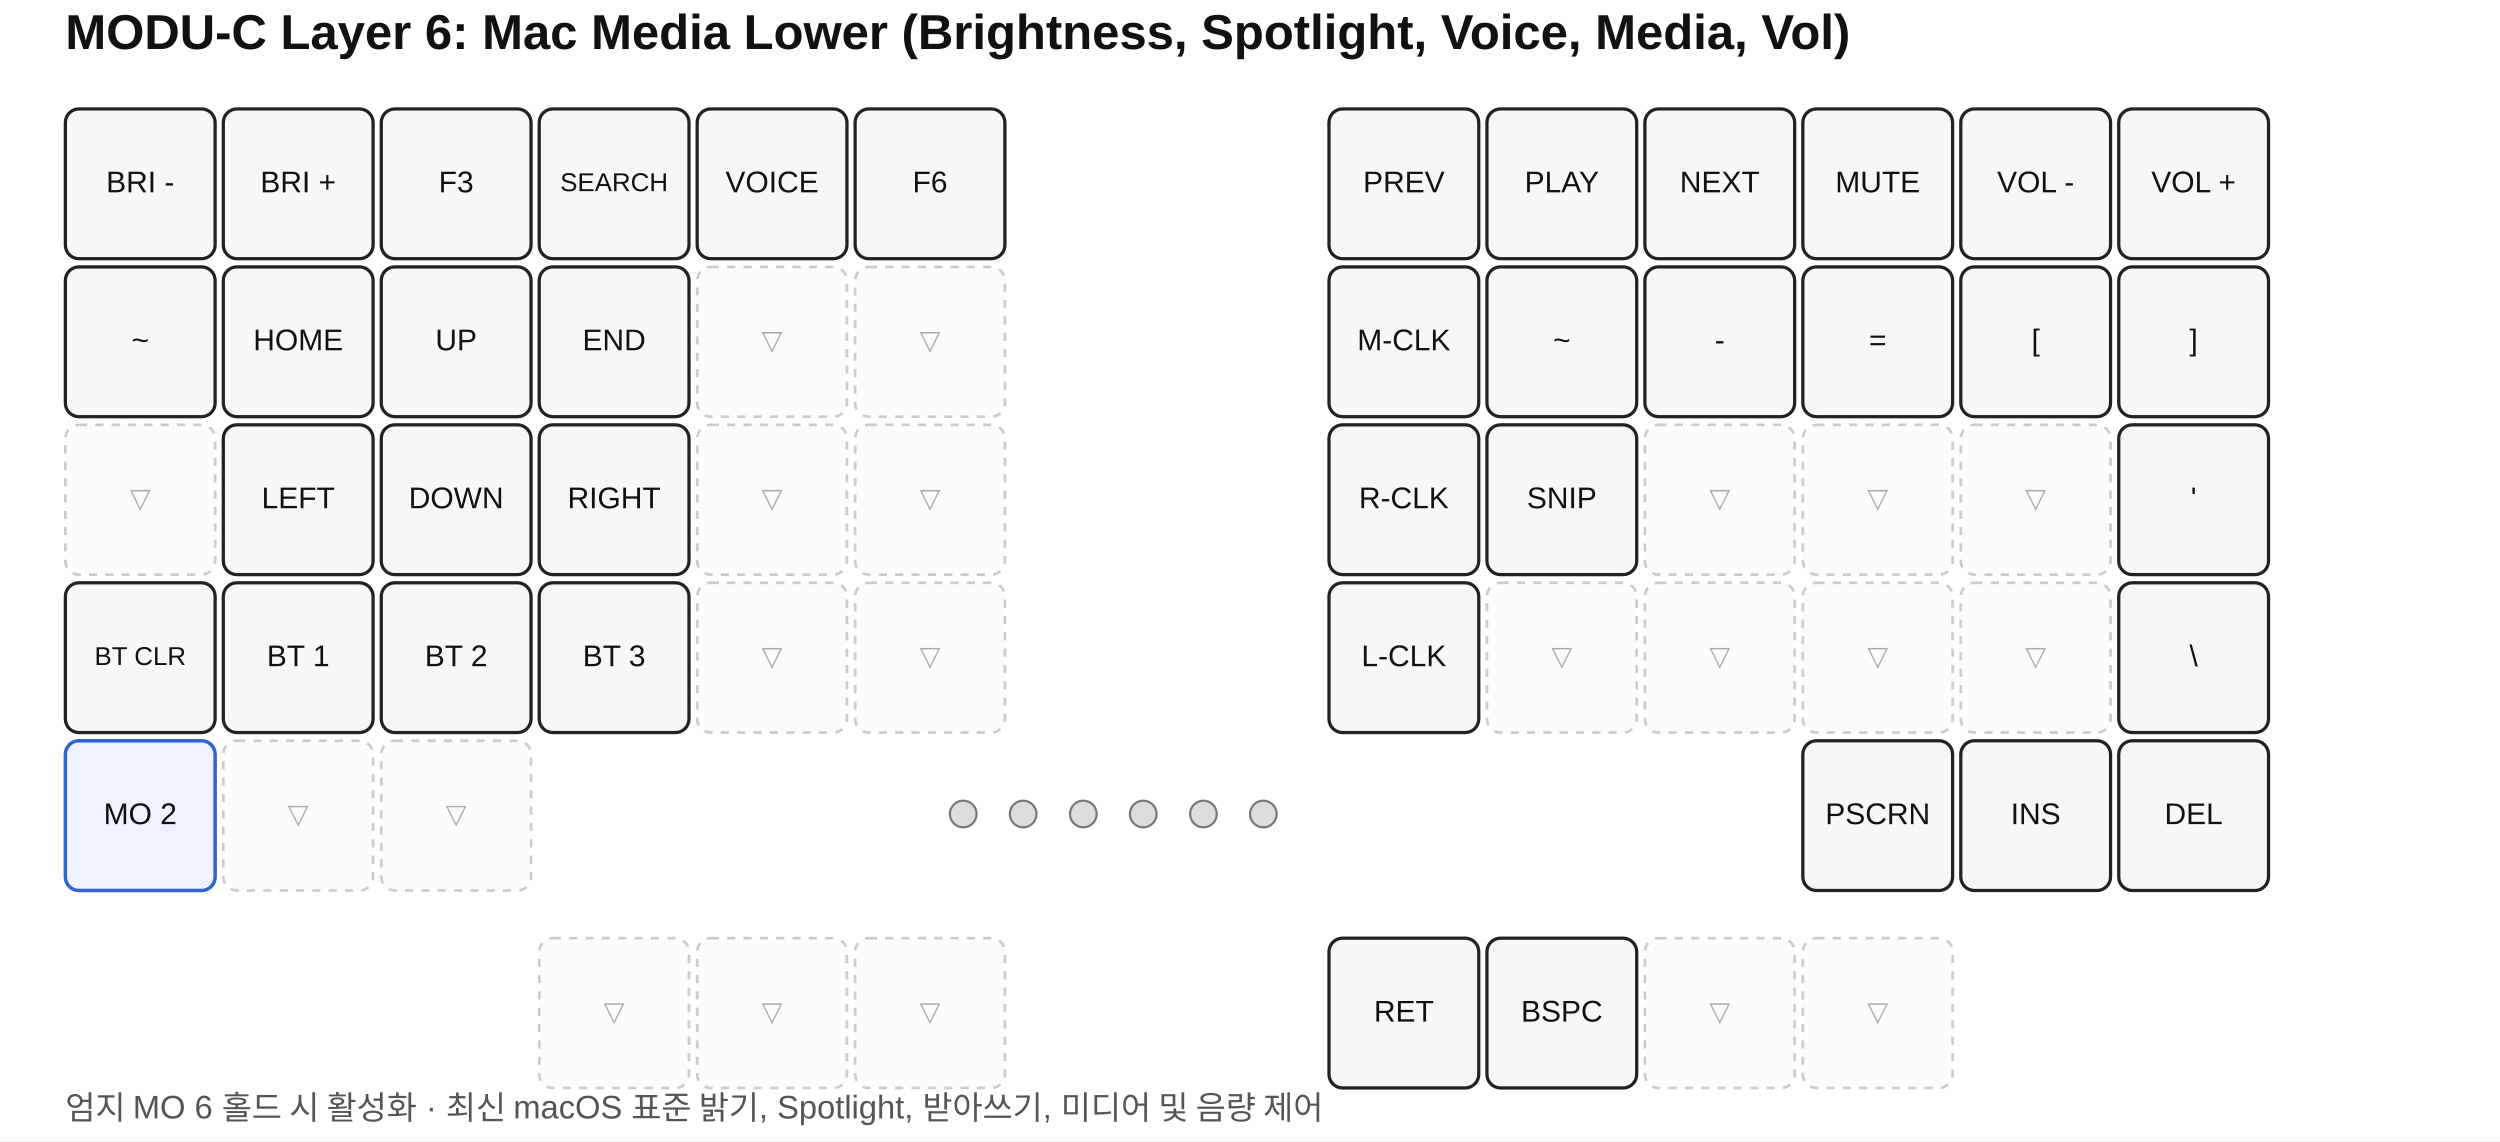
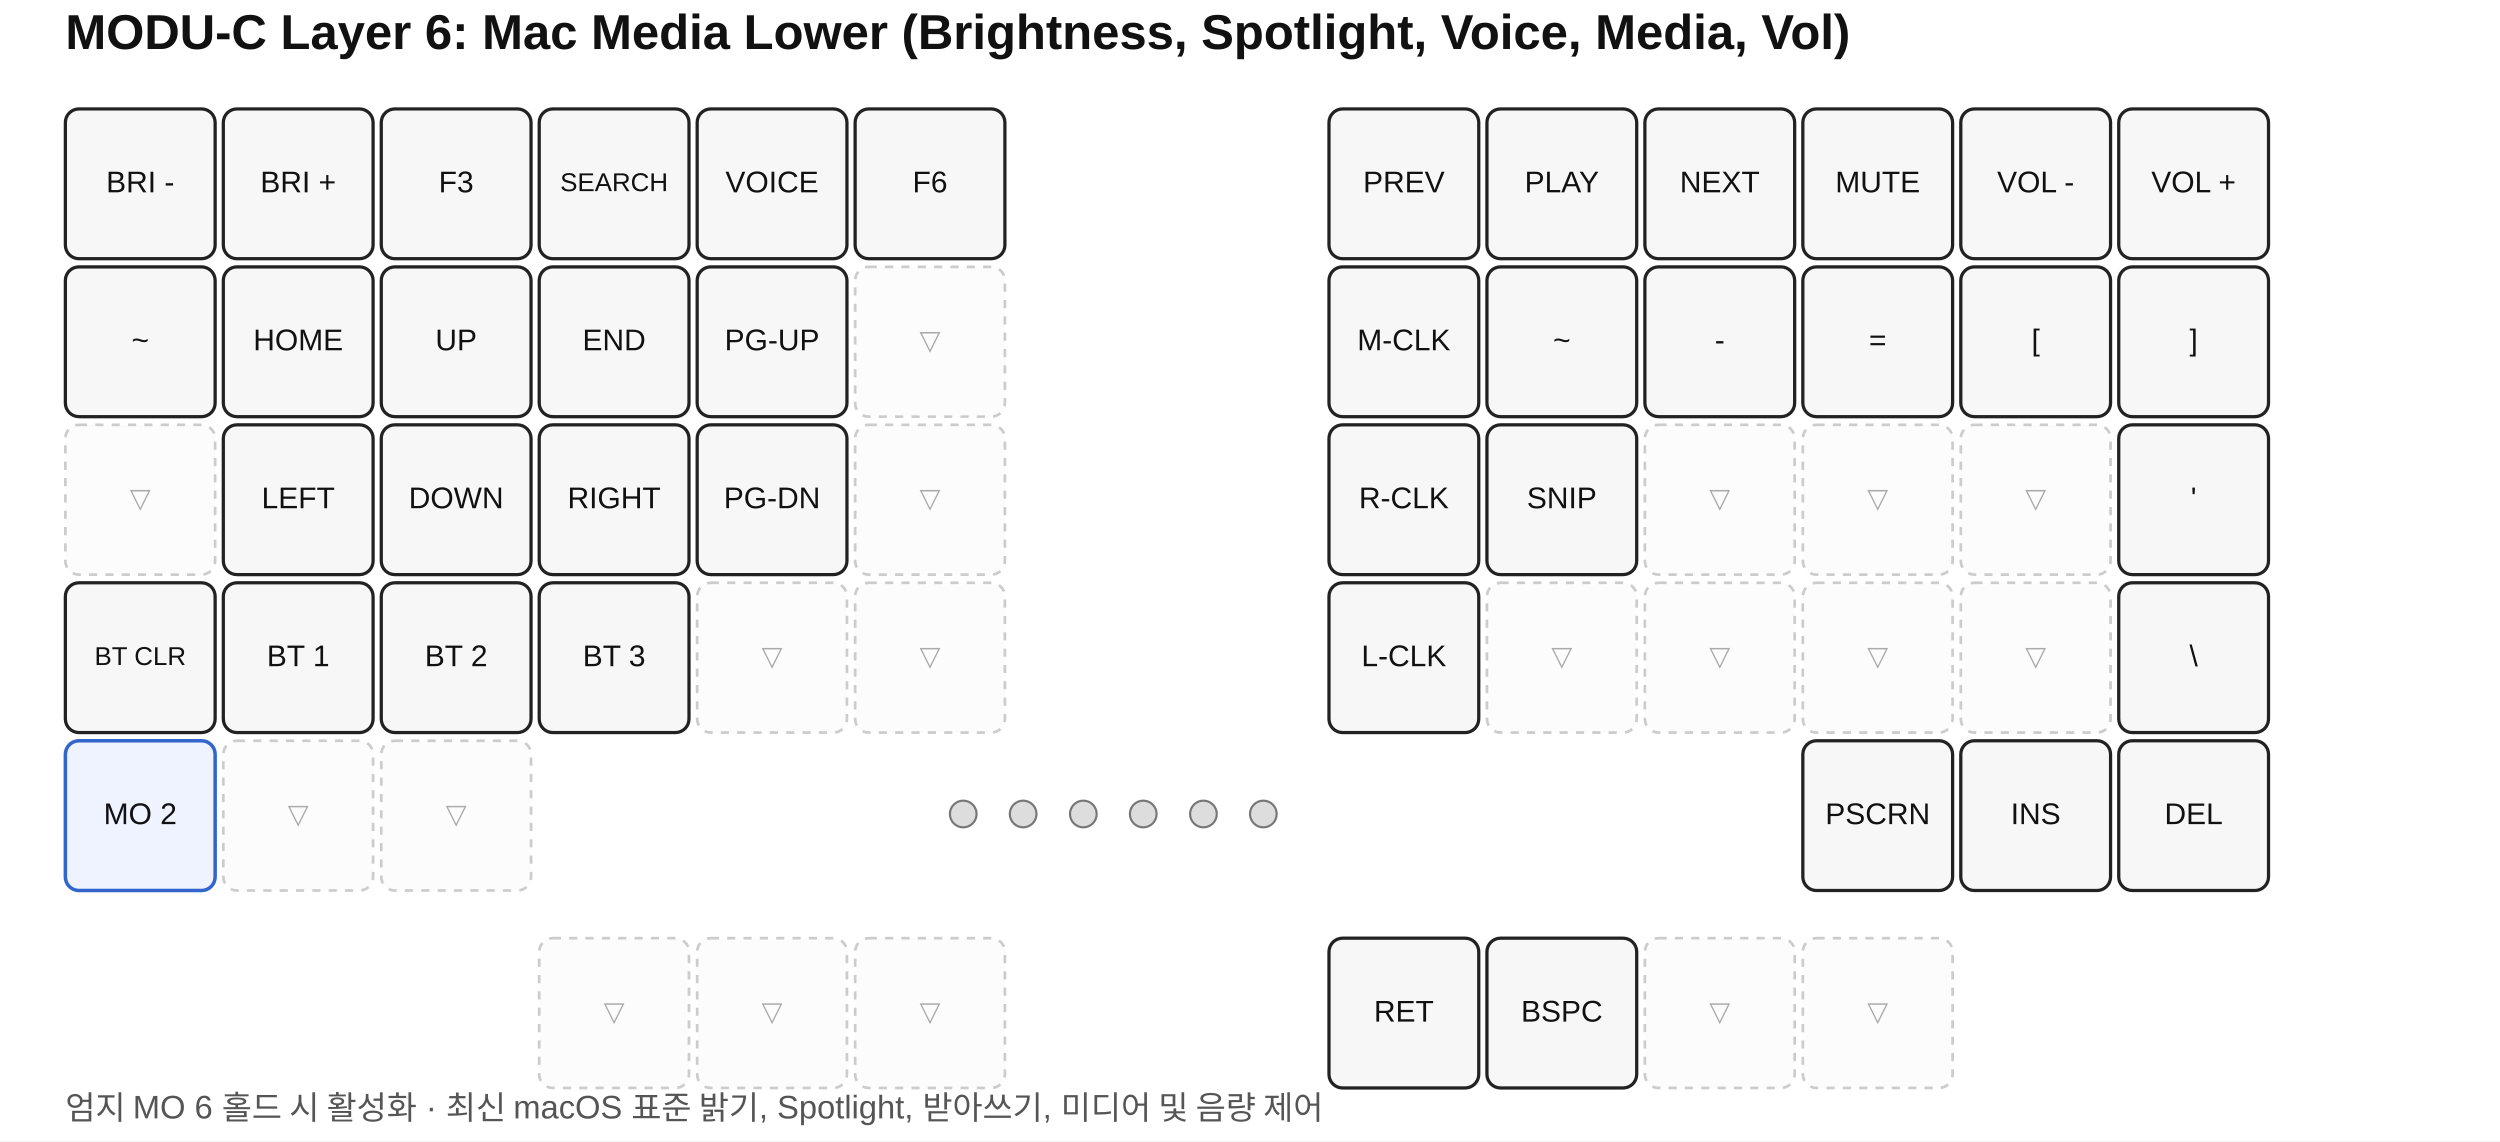
<svg xmlns="http://www.w3.org/2000/svg" width="918" height="419" viewBox="0 0 918 419">
  <rect width="100%" height="100%" fill="white" />
  <style>
text{font-family:Arial,sans-serif;fill:#111}
.key{fill:#f7f7f7;stroke:#222;stroke-width:1.2}
.trans{fill:#fcfcfc;stroke:#ccc;stroke-width:1;stroke-dasharray:3 3}
.mo{fill:#eef3ff;stroke:#3366cc;stroke-width:1.3}
.boot{fill:#ffeeee;stroke:#cc3333;stroke-width:1.3}
.none{fill:#ddd;stroke:#777;stroke-width:0.8}
.title{font-weight:700;font-size:18px}
.note{font-size:12px;fill:#555}
.label{font-size:11px;text-anchor:middle;dominant-baseline:middle}
.label-sm{font-size:9.5px;text-anchor:middle;dominant-baseline:middle}
.label-trans{font-size:10px;text-anchor:middle;dominant-baseline:middle;fill:#aaa}
</style>
  <text x="24" y="18" class="title">MODU-C Layer 6: Mac Media Lower (Brightness, Spotlight, Voice, Media, Vol)</text>
  <rect class="key" x="24.0" y="40.0" width="55.0" height="55.0" rx="5" />
  <text class="label" x="51.5" y="67.5">BRI -</text>
  <rect class="key" x="82.0" y="40.0" width="55.0" height="55.0" rx="5" />
  <text class="label" x="109.5" y="67.5">BRI +</text>
  <rect class="key" x="140.0" y="40.0" width="55.0" height="55.0" rx="5" />
  <text class="label" x="167.5" y="67.5">F3</text>
  <rect class="key" x="198.0" y="40.0" width="55.0" height="55.0" rx="5" />
  <text class="label-sm" x="225.5" y="67.5">SEARCH</text>
  <rect class="key" x="256.0" y="40.0" width="55.0" height="55.0" rx="5" />
  <text class="label" x="283.5" y="67.5">VOICE</text>
  <rect class="key" x="314.0" y="40.0" width="55.0" height="55.0" rx="5" />
  <text class="label" x="341.5" y="67.5">F6</text>
  <rect class="key" x="488.0" y="40.0" width="55.0" height="55.0" rx="5" />
  <text class="label" x="515.5" y="67.5">PREV</text>
  <rect class="key" x="546.0" y="40.0" width="55.0" height="55.0" rx="5" />
  <text class="label" x="573.5" y="67.5">PLAY</text>
  <rect class="key" x="604.0" y="40.0" width="55.0" height="55.0" rx="5" />
  <text class="label" x="631.5" y="67.5">NEXT</text>
  <rect class="key" x="662.0" y="40.0" width="55.0" height="55.0" rx="5" />
  <text class="label" x="689.5" y="67.5">MUTE</text>
  <rect class="key" x="720.0" y="40.0" width="55.0" height="55.0" rx="5" />
  <text class="label" x="747.5" y="67.5">VOL -</text>
  <rect class="key" x="778.0" y="40.0" width="55.0" height="55.0" rx="5" />
  <text class="label" x="805.5" y="67.5">VOL +</text>
  <rect class="key" x="24.0" y="98.0" width="55.0" height="55.0" rx="5" />
  <text class="label" x="51.5" y="125.5">~</text>
  <rect class="key" x="82.0" y="98.0" width="55.0" height="55.0" rx="5" />
  <text class="label" x="109.5" y="125.5">HOME</text>
  <rect class="key" x="140.0" y="98.0" width="55.0" height="55.0" rx="5" />
  <text class="label" x="167.5" y="125.5">UP</text>
  <rect class="key" x="198.0" y="98.0" width="55.0" height="55.0" rx="5" />
  <text class="label" x="225.5" y="125.5">END</text>
-   <rect class="trans" x="256.0" y="98.0" width="55.0" height="55.0" rx="5" />
-   <text class="label-trans" x="283.5" y="125.5">▽</text>
+   <rect class="key" x="256.0" y="98.0" width="55.0" height="55.0" rx="5" />
+   <text class="label" x="283.5" y="125.5">PG-UP</text>
  <rect class="trans" x="314.0" y="98.0" width="55.0" height="55.0" rx="5" />
  <text class="label-trans" x="341.5" y="125.5">▽</text>
  <rect class="key" x="488.0" y="98.0" width="55.0" height="55.0" rx="5" />
  <text class="label" x="515.5" y="125.5">M-CLK</text>
  <rect class="key" x="546.0" y="98.0" width="55.0" height="55.0" rx="5" />
  <text class="label" x="573.5" y="125.5">~</text>
  <rect class="key" x="604.0" y="98.0" width="55.0" height="55.0" rx="5" />
  <text class="label" x="631.5" y="125.5">-</text>
  <rect class="key" x="662.0" y="98.0" width="55.0" height="55.0" rx="5" />
  <text class="label" x="689.5" y="125.5">=</text>
  <rect class="key" x="720.0" y="98.0" width="55.0" height="55.0" rx="5" />
  <text class="label" x="747.5" y="125.5">[</text>
  <rect class="key" x="778.0" y="98.0" width="55.0" height="55.0" rx="5" />
  <text class="label" x="805.5" y="125.5">]</text>
  <rect class="trans" x="24.0" y="156.0" width="55.0" height="55.0" rx="5" />
  <text class="label-trans" x="51.5" y="183.5">▽</text>
  <rect class="key" x="82.0" y="156.0" width="55.0" height="55.0" rx="5" />
  <text class="label" x="109.5" y="183.5">LEFT</text>
  <rect class="key" x="140.0" y="156.0" width="55.0" height="55.0" rx="5" />
  <text class="label" x="167.5" y="183.5">DOWN</text>
  <rect class="key" x="198.0" y="156.0" width="55.0" height="55.0" rx="5" />
  <text class="label" x="225.5" y="183.5">RIGHT</text>
-   <rect class="trans" x="256.0" y="156.0" width="55.0" height="55.0" rx="5" />
-   <text class="label-trans" x="283.5" y="183.5">▽</text>
+   <rect class="key" x="256.0" y="156.0" width="55.0" height="55.0" rx="5" />
+   <text class="label" x="283.5" y="183.5">PG-DN</text>
  <rect class="trans" x="314.0" y="156.0" width="55.0" height="55.0" rx="5" />
  <text class="label-trans" x="341.5" y="183.5">▽</text>
  <rect class="key" x="488.0" y="156.0" width="55.0" height="55.0" rx="5" />
  <text class="label" x="515.5" y="183.5">R-CLK</text>
  <rect class="key" x="546.0" y="156.0" width="55.0" height="55.0" rx="5" />
  <text class="label" x="573.5" y="183.5">SNIP</text>
  <rect class="trans" x="604.0" y="156.0" width="55.0" height="55.0" rx="5" />
  <text class="label-trans" x="631.5" y="183.5">▽</text>
  <rect class="trans" x="662.0" y="156.0" width="55.0" height="55.0" rx="5" />
  <text class="label-trans" x="689.5" y="183.5">▽</text>
  <rect class="trans" x="720.0" y="156.0" width="55.0" height="55.0" rx="5" />
  <text class="label-trans" x="747.5" y="183.5">▽</text>
  <rect class="key" x="778.0" y="156.0" width="55.0" height="55.0" rx="5" />
  <text class="label" x="805.5" y="183.5">'</text>
  <rect class="key" x="24.0" y="214.0" width="55.0" height="55.0" rx="5" />
  <text class="label-sm" x="51.5" y="241.5">BT CLR</text>
  <rect class="key" x="82.0" y="214.0" width="55.0" height="55.0" rx="5" />
  <text class="label" x="109.5" y="241.5">BT 1</text>
  <rect class="key" x="140.0" y="214.0" width="55.0" height="55.0" rx="5" />
  <text class="label" x="167.5" y="241.5">BT 2</text>
  <rect class="key" x="198.0" y="214.0" width="55.0" height="55.0" rx="5" />
  <text class="label" x="225.5" y="241.5">BT 3</text>
  <rect class="trans" x="256.0" y="214.0" width="55.0" height="55.0" rx="5" />
  <text class="label-trans" x="283.5" y="241.5">▽</text>
  <rect class="trans" x="314.0" y="214.0" width="55.0" height="55.0" rx="5" />
  <text class="label-trans" x="341.5" y="241.5">▽</text>
  <rect class="key" x="488.0" y="214.0" width="55.0" height="55.0" rx="5" />
  <text class="label" x="515.5" y="241.5">L-CLK</text>
  <rect class="trans" x="546.0" y="214.0" width="55.0" height="55.0" rx="5" />
  <text class="label-trans" x="573.5" y="241.5">▽</text>
  <rect class="trans" x="604.0" y="214.0" width="55.0" height="55.0" rx="5" />
  <text class="label-trans" x="631.5" y="241.5">▽</text>
  <rect class="trans" x="662.0" y="214.0" width="55.0" height="55.0" rx="5" />
  <text class="label-trans" x="689.5" y="241.5">▽</text>
  <rect class="trans" x="720.0" y="214.0" width="55.0" height="55.0" rx="5" />
  <text class="label-trans" x="747.5" y="241.5">▽</text>
  <rect class="key" x="778.0" y="214.0" width="55.0" height="55.0" rx="5" />
  <text class="label" x="805.5" y="241.5">\</text>
  <rect class="mo" x="24.0" y="272.0" width="55.0" height="55.0" rx="5" />
  <text class="label" x="51.5" y="299.5">MO 2</text>
  <rect class="trans" x="82.0" y="272.0" width="55.0" height="55.0" rx="5" />
  <text class="label-trans" x="109.5" y="299.5">▽</text>
  <rect class="trans" x="140.0" y="272.0" width="55.0" height="55.0" rx="5" />
  <text class="label-trans" x="167.5" y="299.5">▽</text>
  <rect class="none" x="348.8" y="294.0" width="9.8" height="9.8" rx="5" />
  <rect class="none" x="370.8" y="294.0" width="9.8" height="9.8" rx="5" />
  <rect class="none" x="392.9" y="294.0" width="9.8" height="9.8" rx="5" />
  <rect class="none" x="414.9" y="294.0" width="9.8" height="9.8" rx="5" />
  <rect class="none" x="437.0" y="294.0" width="9.8" height="9.8" rx="5" />
  <rect class="none" x="459.0" y="294.0" width="9.8" height="9.8" rx="5" />
  <rect class="key" x="662.0" y="272.0" width="55.0" height="55.0" rx="5" />
  <text class="label" x="689.5" y="299.5">PSCRN</text>
  <rect class="key" x="720.0" y="272.0" width="55.0" height="55.0" rx="5" />
  <text class="label" x="747.5" y="299.5">INS</text>
  <rect class="key" x="778.0" y="272.0" width="55.0" height="55.0" rx="5" />
  <text class="label" x="805.5" y="299.5">DEL</text>
  <rect class="trans" x="198.0" y="344.5" width="55.0" height="55.0" rx="5" />
  <text class="label-trans" x="225.5" y="372.0">▽</text>
  <rect class="trans" x="256.0" y="344.5" width="55.0" height="55.0" rx="5" />
  <text class="label-trans" x="283.5" y="372.0">▽</text>
  <rect class="trans" x="314.0" y="344.5" width="55.0" height="55.0" rx="5" />
  <text class="label-trans" x="341.5" y="372.0">▽</text>
  <rect class="key" x="488.0" y="344.5" width="55.0" height="55.0" rx="5" />
  <text class="label" x="515.5" y="372.0">RET</text>
  <rect class="key" x="546.0" y="344.5" width="55.0" height="55.0" rx="5" />
  <text class="label" x="573.5" y="372.0">BSPC</text>
  <rect class="trans" x="604.0" y="344.5" width="55.0" height="55.0" rx="5" />
  <text class="label-trans" x="631.5" y="372.0">▽</text>
  <rect class="trans" x="662.0" y="344.5" width="55.0" height="55.0" rx="5" />
  <text class="label-trans" x="689.5" y="372.0">▽</text>
  <text x="24" y="411" class="note">엄지 MO 6 홀드 시 활성화 · 최신 macOS 표준 밝기, Spotlight, 받아쓰기, 미디어 및 음량 제어</text>
</svg>
